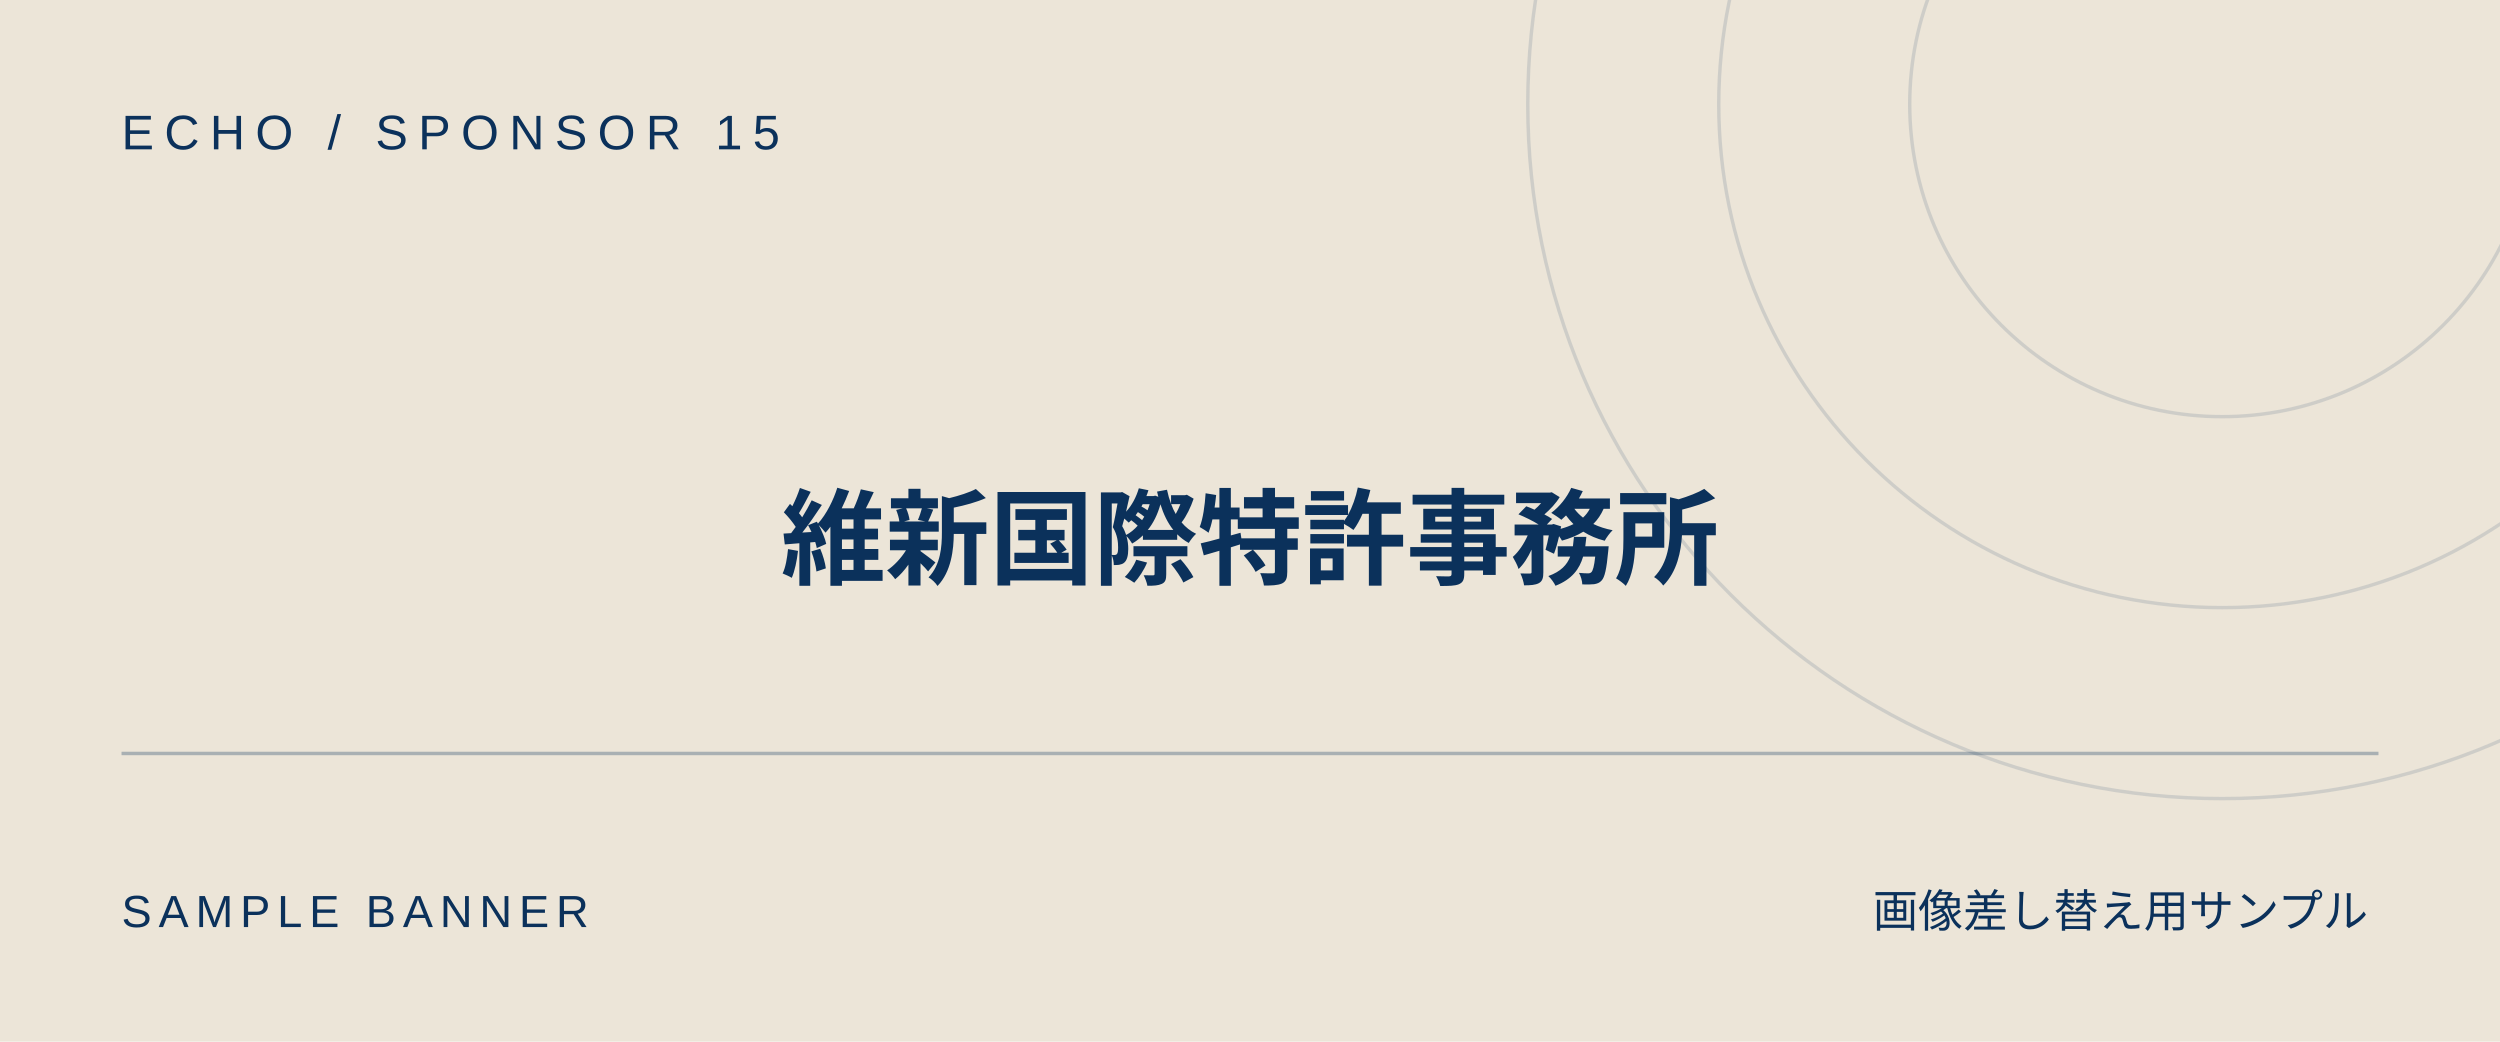
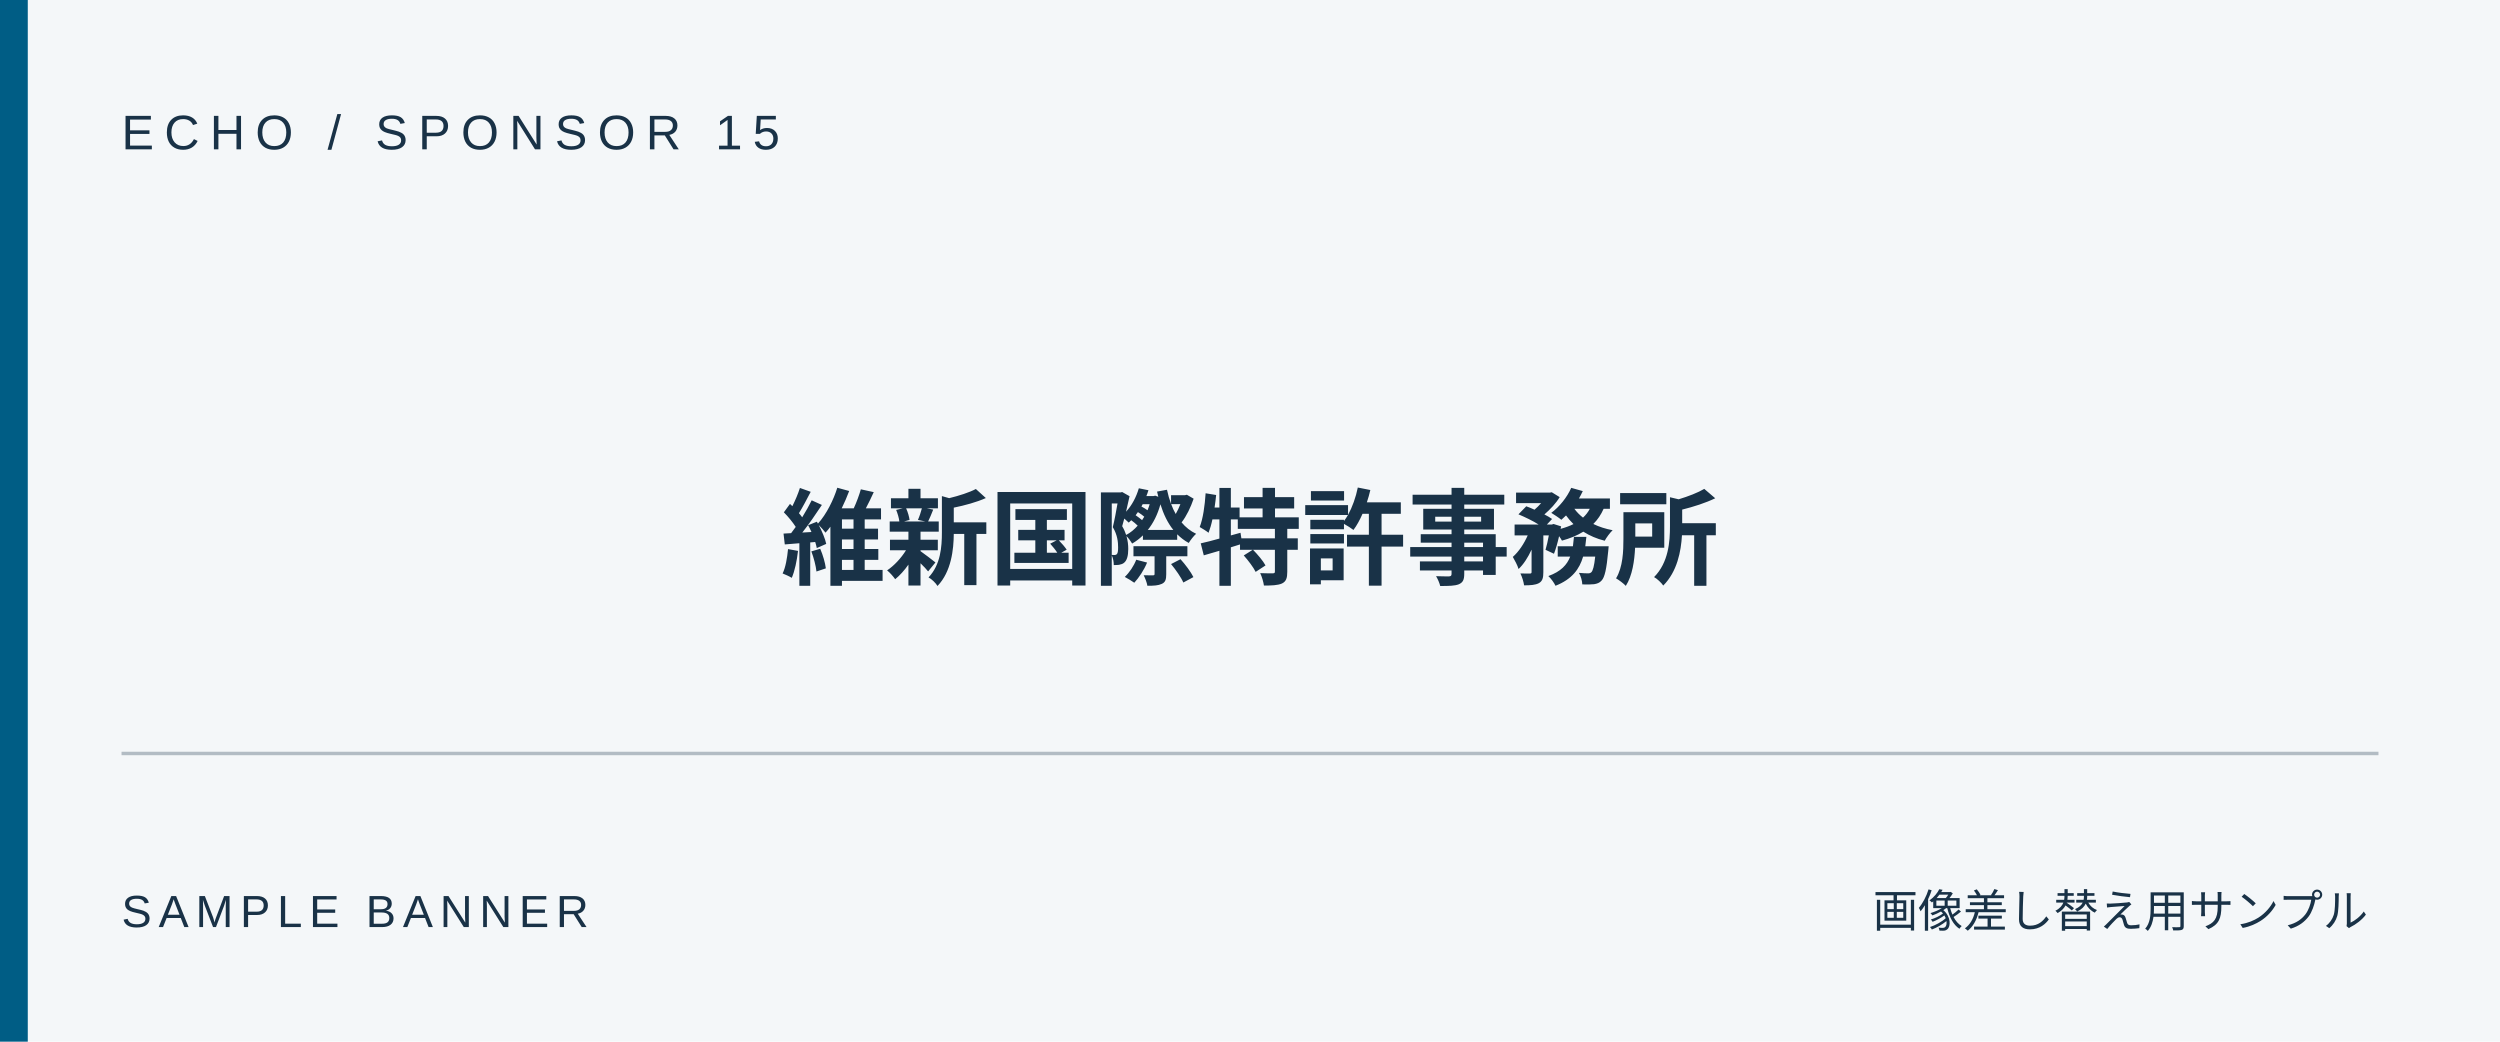
<svg xmlns="http://www.w3.org/2000/svg" width="720" height="300" viewBox="0 0 720 300">
-   <rect width="720" height="300" fill="#ece5d8" />
-   <g fill="none" stroke="#0b315b" opacity=".13">
-     <circle cx="640" cy="30" r="90" />
-     <circle cx="640" cy="30" r="145" />
-     <circle cx="640" cy="30" r="200" />
-   </g>
-   <text x="35" y="43" fill="#0b315b" font-family="Arial,sans-serif" font-size="14" letter-spacing="3">ECHO / SPONSOR 15</text>
-   <text x="360" y="166" text-anchor="middle" fill="#0b315b" font-family="sans-serif" font-size="30" font-weight="700">維新国際特許事務所</text>
-   <path d="M35 217h650" stroke="#0b315b" opacity=".3" />
-   <text x="35" y="267" fill="#0b315b" font-family="Arial,sans-serif" font-size="13" letter-spacing="2">SAMPLE BANNER</text>
-   <text x="682" y="267" text-anchor="end" fill="#0b315b" font-family="sans-serif" font-size="13">画像差し替え用サンプル</text>
+   <rect width="720" height="300" fill="#f4f7f9" />
+   <rect x="0" y="0" width="8" height="300" fill="#005d85" />
+   <text x="35" y="43" fill="#193247" font-family="Arial,sans-serif" font-size="14" letter-spacing="3">ECHO / SPONSOR 15</text>
+   <text x="360" y="166" text-anchor="middle" fill="#193247" font-family="sans-serif" font-size="30" font-weight="700">維新国際特許事務所</text>
+   <path d="M35 217h650" stroke="#193247" opacity=".3" />
+   <text x="35" y="267" fill="#193247" font-family="Arial,sans-serif" font-size="13" letter-spacing="2">SAMPLE BANNER</text>
+   <text x="682" y="267" text-anchor="end" fill="#193247" font-family="sans-serif" font-size="13">画像差し替え用サンプル</text>
</svg>
